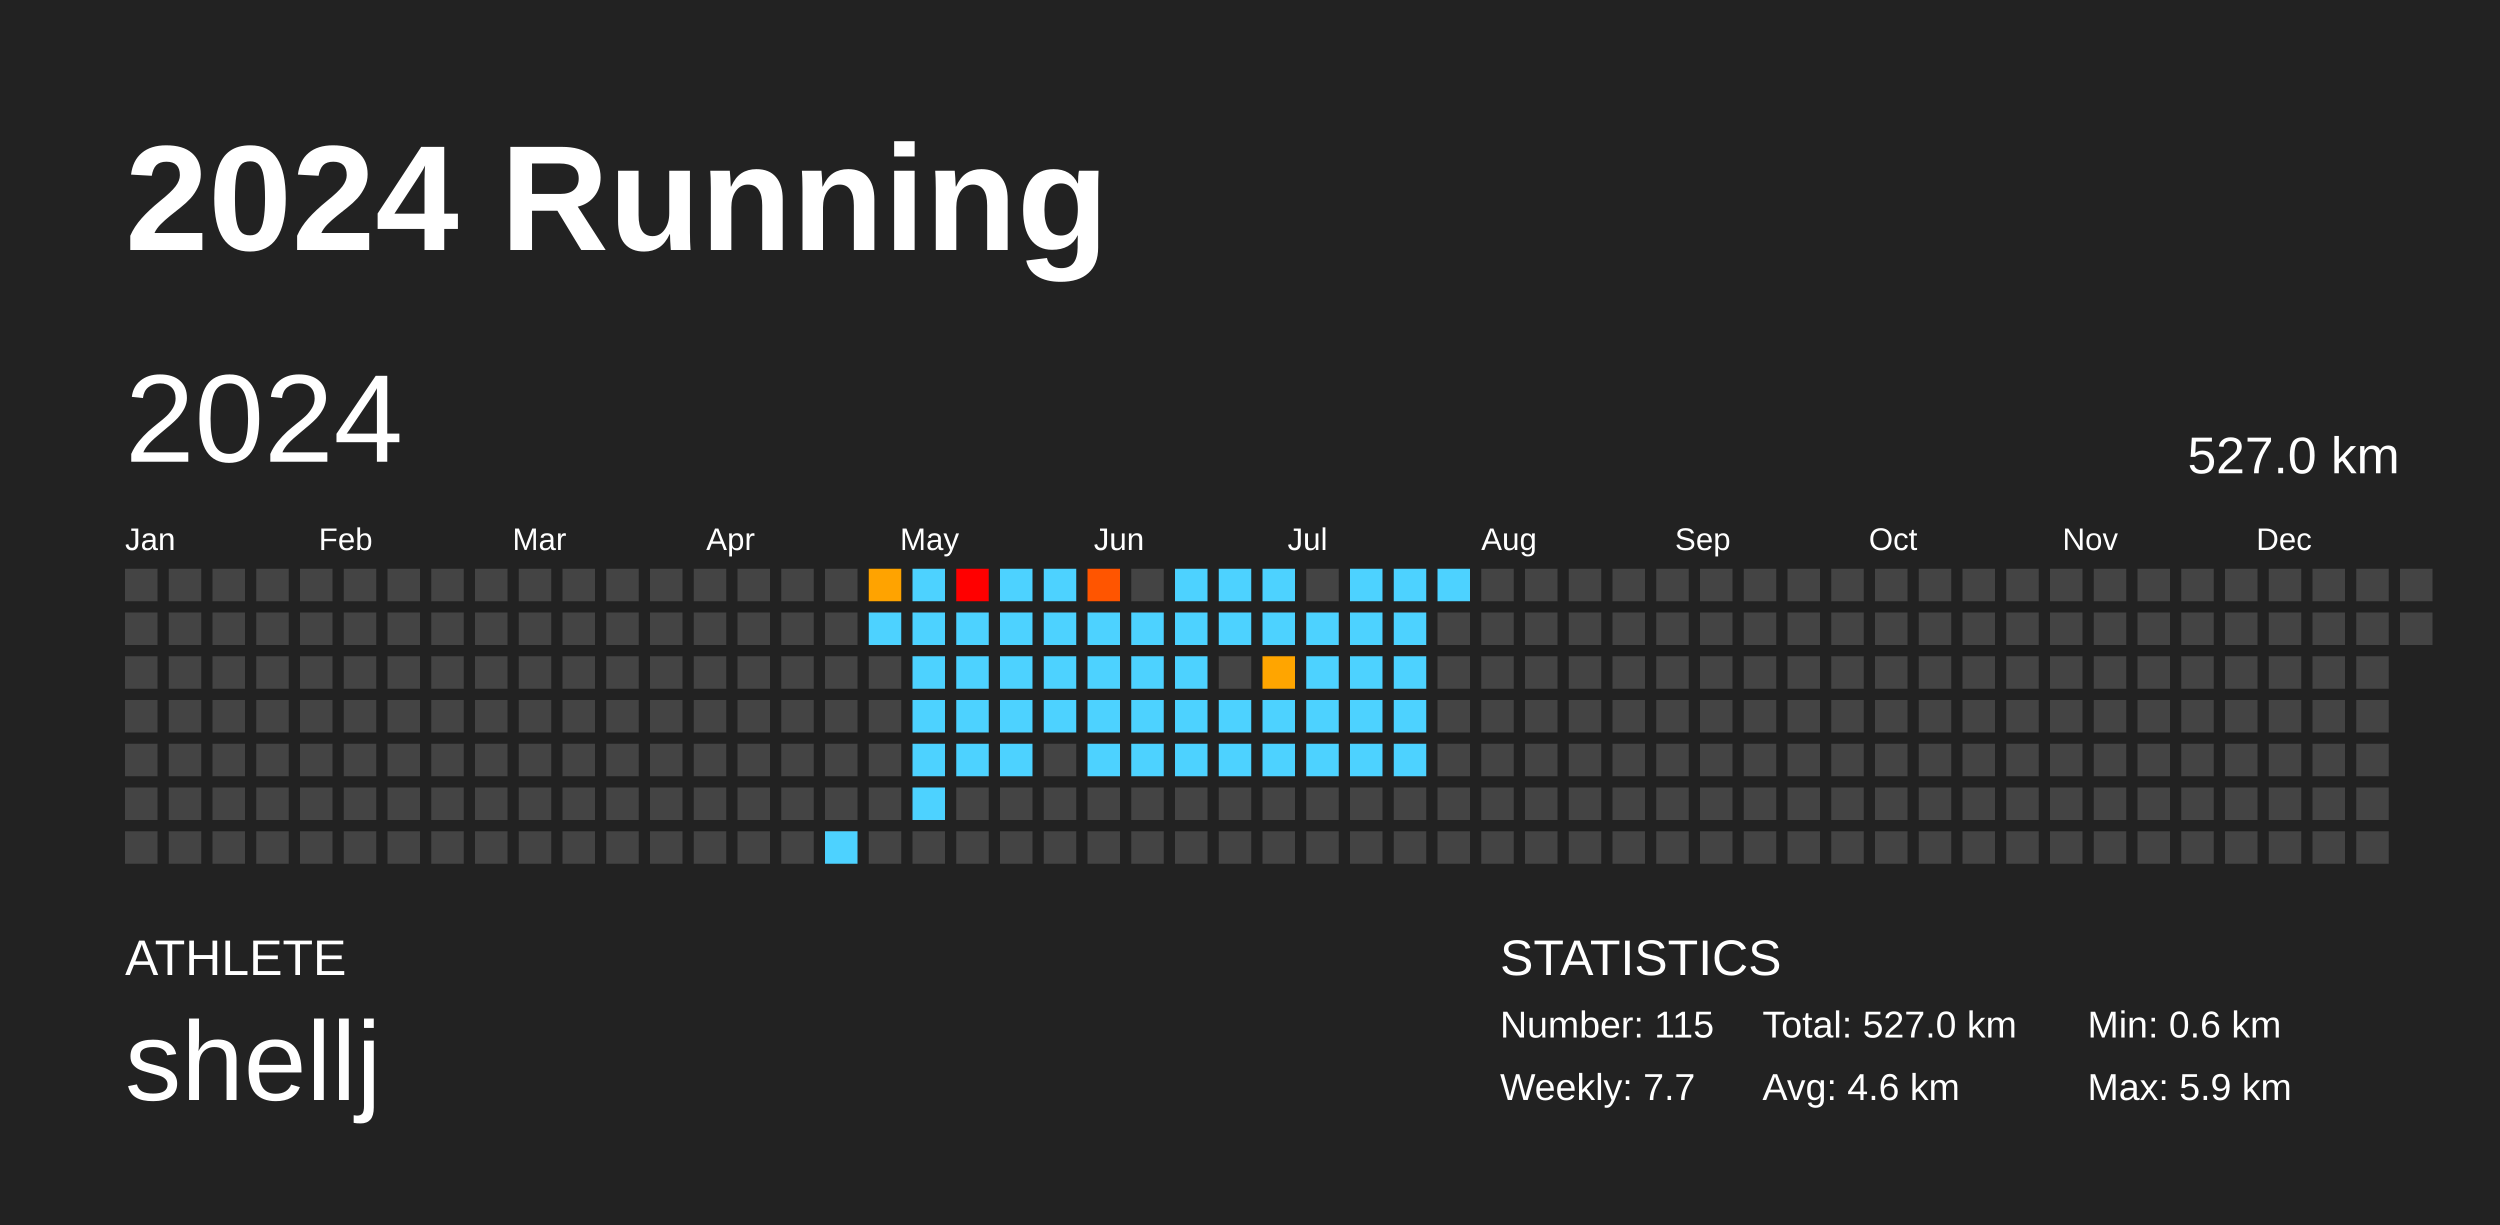
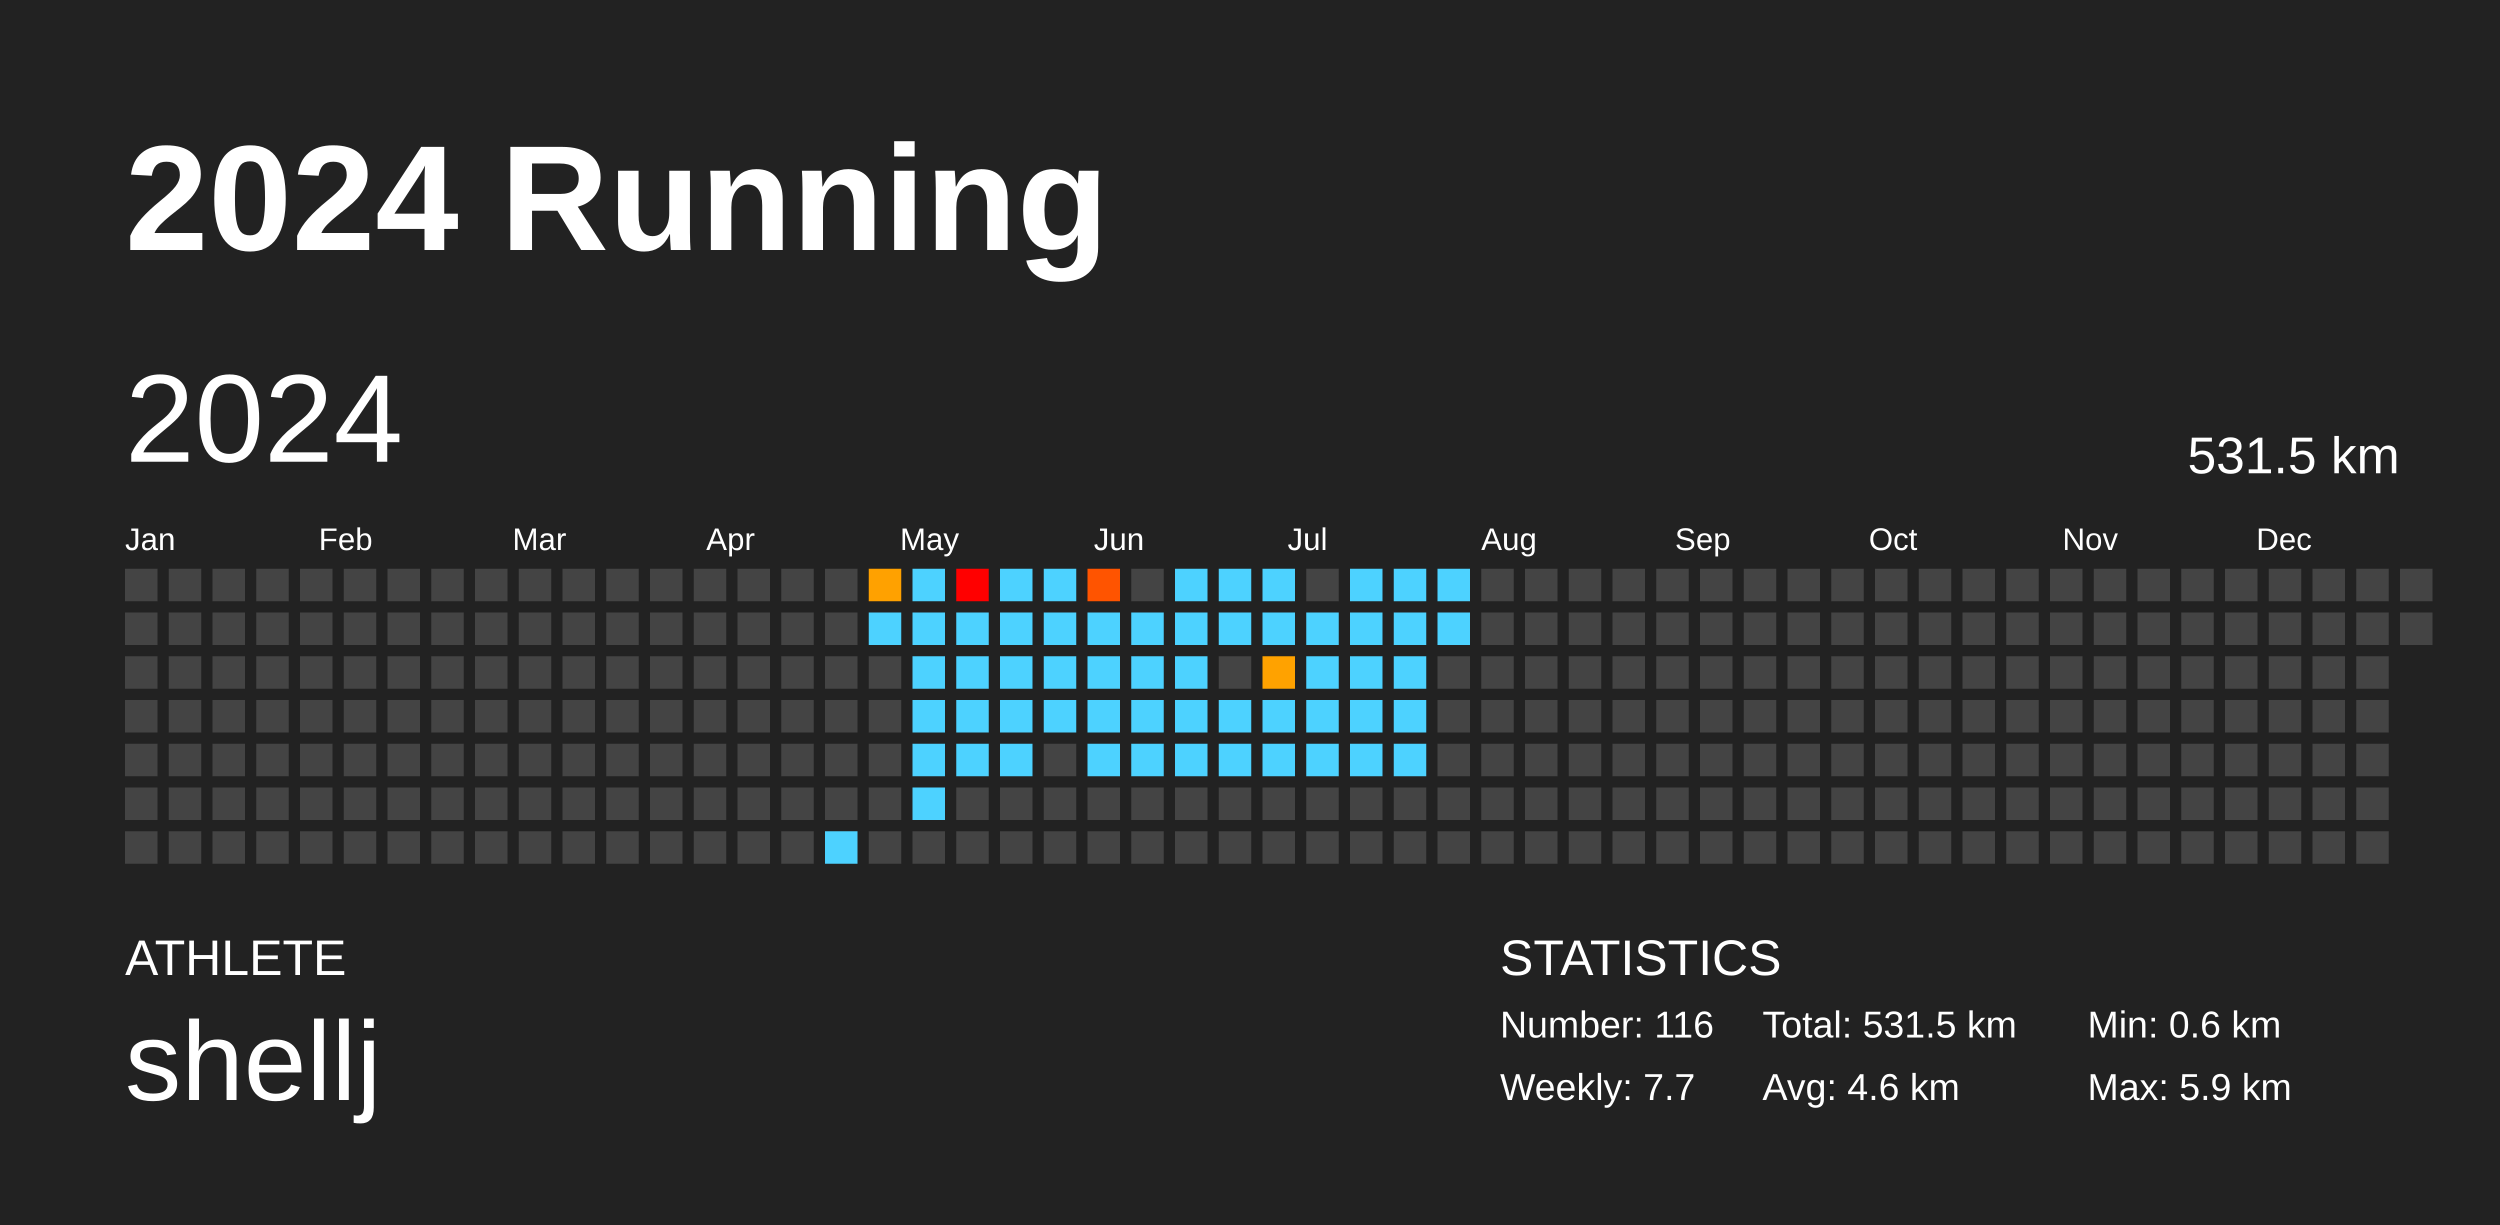
<svg xmlns="http://www.w3.org/2000/svg" baseProfile="full" height="98mm" version="1.1" viewBox="0,0,200,98" width="200mm">
  <defs />
  <rect fill="#222222" height="98" width="200" x="0" y="0" />
  <text fill="#FFFFFF" style="font-size:12px; font-family:Arial; font-weight:bold;" x="10" y="20">2024 Running</text>
  <text fill="#FFFFFF" style="font-size:4px; font-family:Arial" x="10" y="78">ATHLETE</text>
  <text fill="#FFFFFF" style="font-size:9px; font-family:Arial" x="10" y="88">shellj</text>
  <text fill="#FFFFFF" style="font-size:4px; font-family:Arial" x="120" y="78">STATISTICS</text>
-   <text fill="#FFFFFF" style="font-size:3px; font-family:Arial" x="120" y="83">Number: 115</text>
+   <text fill="#FFFFFF" style="font-size:3px; font-family:Arial" x="120" y="83">Number: 116</text>
  <text fill="#FFFFFF" style="font-size:3px; font-family:Arial" x="120" y="88">Weekly: 7.7</text>
-   <text fill="#FFFFFF" style="font-size:3px; font-family:Arial" x="141" y="83">Total: 527.0 km</text>
+   <text fill="#FFFFFF" style="font-size:3px; font-family:Arial" x="141" y="83">Total: 531.5 km</text>
  <text fill="#FFFFFF" style="font-size:3px; font-family:Arial" x="141" y="88">Avg: 4.6 km</text>
  <text fill="#FFFFFF" style="font-size:3px; font-family:Arial" x="167" y="83">Min: 0.6 km</text>
  <text fill="#FFFFFF" style="font-size:3px; font-family:Arial" x="167" y="88">Max: 5.9 km</text>
  <text dominant-baseline="hanging" fill="#FFFFFF" style="font-size:10.0px; font-family:Arial;" x="10" y="30">2024</text>
-   <text dominant-baseline="hanging" fill="#FFFFFF" style="font-size:4.125px; font-family:Arial;" x="175" y="35">527.0 km</text>
+   <text dominant-baseline="hanging" fill="#FFFFFF" style="font-size:4.125px; font-family:Arial;" x="175" y="35">531.5 km</text>
  <text fill="#FFFFFF" style="font-size:2.5px; font-family:Arial" x="10.0" y="44">Jan</text>
  <text fill="#FFFFFF" style="font-size:2.5px; font-family:Arial" x="25.5" y="44">Feb</text>
  <text fill="#FFFFFF" style="font-size:2.5px; font-family:Arial" x="41.0" y="44">Mar</text>
  <text fill="#FFFFFF" style="font-size:2.5px; font-family:Arial" x="56.5" y="44">Apr</text>
  <text fill="#FFFFFF" style="font-size:2.5px; font-family:Arial" x="72.0" y="44">May</text>
  <text fill="#FFFFFF" style="font-size:2.5px; font-family:Arial" x="87.5" y="44">Jun</text>
  <text fill="#FFFFFF" style="font-size:2.5px; font-family:Arial" x="103.0" y="44">Jul</text>
  <text fill="#FFFFFF" style="font-size:2.5px; font-family:Arial" x="118.5" y="44">Aug</text>
  <text fill="#FFFFFF" style="font-size:2.5px; font-family:Arial" x="134.0" y="44">Sep</text>
  <text fill="#FFFFFF" style="font-size:2.5px; font-family:Arial" x="149.5" y="44">Oct</text>
  <text fill="#FFFFFF" style="font-size:2.5px; font-family:Arial" x="165.0" y="44">Nov</text>
  <text fill="#FFFFFF" style="font-size:2.5px; font-family:Arial" x="180.5" y="44">Dec</text>
  <rect fill="#444444" height="2.6" width="2.6" x="10.0" y="45.5" />
  <rect fill="#444444" height="2.6" width="2.6" x="10.0" y="49.0" />
  <rect fill="#444444" height="2.6" width="2.6" x="10.0" y="52.5" />
  <rect fill="#444444" height="2.6" width="2.6" x="10.0" y="56.0" />
  <rect fill="#444444" height="2.6" width="2.6" x="10.0" y="59.5" />
  <rect fill="#444444" height="2.6" width="2.6" x="10.0" y="63.0" />
  <rect fill="#444444" height="2.6" width="2.6" x="10.0" y="66.5" />
  <rect fill="#444444" height="2.6" width="2.6" x="13.5" y="45.5" />
  <rect fill="#444444" height="2.6" width="2.6" x="13.5" y="49.0" />
  <rect fill="#444444" height="2.6" width="2.6" x="13.5" y="52.5" />
  <rect fill="#444444" height="2.6" width="2.6" x="13.5" y="56.0" />
  <rect fill="#444444" height="2.6" width="2.6" x="13.5" y="59.5" />
  <rect fill="#444444" height="2.6" width="2.6" x="13.5" y="63.0" />
  <rect fill="#444444" height="2.6" width="2.6" x="13.5" y="66.5" />
  <rect fill="#444444" height="2.6" width="2.6" x="17.0" y="45.5" />
  <rect fill="#444444" height="2.6" width="2.6" x="17.0" y="49.0" />
  <rect fill="#444444" height="2.6" width="2.6" x="17.0" y="52.5" />
  <rect fill="#444444" height="2.6" width="2.6" x="17.0" y="56.0" />
  <rect fill="#444444" height="2.6" width="2.6" x="17.0" y="59.5" />
  <rect fill="#444444" height="2.6" width="2.6" x="17.0" y="63.0" />
  <rect fill="#444444" height="2.6" width="2.6" x="17.0" y="66.5" />
  <rect fill="#444444" height="2.6" width="2.6" x="20.5" y="45.5" />
  <rect fill="#444444" height="2.6" width="2.6" x="20.5" y="49.0" />
  <rect fill="#444444" height="2.6" width="2.6" x="20.5" y="52.5" />
  <rect fill="#444444" height="2.6" width="2.6" x="20.5" y="56.0" />
  <rect fill="#444444" height="2.6" width="2.6" x="20.5" y="59.5" />
  <rect fill="#444444" height="2.6" width="2.6" x="20.5" y="63.0" />
  <rect fill="#444444" height="2.6" width="2.6" x="20.5" y="66.5" />
  <rect fill="#444444" height="2.6" width="2.6" x="24.0" y="45.5" />
  <rect fill="#444444" height="2.6" width="2.6" x="24.0" y="49.0" />
  <rect fill="#444444" height="2.6" width="2.6" x="24.0" y="52.5" />
  <rect fill="#444444" height="2.6" width="2.6" x="24.0" y="56.0" />
  <rect fill="#444444" height="2.6" width="2.6" x="24.0" y="59.5" />
  <rect fill="#444444" height="2.6" width="2.6" x="24.0" y="63.0" />
  <rect fill="#444444" height="2.6" width="2.6" x="24.0" y="66.5" />
  <rect fill="#444444" height="2.6" width="2.6" x="27.5" y="45.5" />
  <rect fill="#444444" height="2.6" width="2.6" x="27.5" y="49.0" />
  <rect fill="#444444" height="2.6" width="2.6" x="27.5" y="52.5" />
  <rect fill="#444444" height="2.6" width="2.6" x="27.5" y="56.0" />
  <rect fill="#444444" height="2.6" width="2.6" x="27.5" y="59.5" />
  <rect fill="#444444" height="2.6" width="2.6" x="27.5" y="63.0" />
  <rect fill="#444444" height="2.6" width="2.6" x="27.5" y="66.5" />
  <rect fill="#444444" height="2.6" width="2.6" x="31.0" y="45.5" />
  <rect fill="#444444" height="2.6" width="2.6" x="31.0" y="49.0" />
  <rect fill="#444444" height="2.6" width="2.6" x="31.0" y="52.5" />
  <rect fill="#444444" height="2.6" width="2.6" x="31.0" y="56.0" />
  <rect fill="#444444" height="2.6" width="2.6" x="31.0" y="59.5" />
  <rect fill="#444444" height="2.6" width="2.6" x="31.0" y="63.0" />
  <rect fill="#444444" height="2.6" width="2.6" x="31.0" y="66.5" />
  <rect fill="#444444" height="2.6" width="2.6" x="34.5" y="45.5" />
  <rect fill="#444444" height="2.6" width="2.6" x="34.5" y="49.0" />
  <rect fill="#444444" height="2.6" width="2.6" x="34.5" y="52.5" />
  <rect fill="#444444" height="2.6" width="2.6" x="34.5" y="56.0" />
  <rect fill="#444444" height="2.6" width="2.6" x="34.5" y="59.5" />
  <rect fill="#444444" height="2.6" width="2.6" x="34.5" y="63.0" />
  <rect fill="#444444" height="2.6" width="2.6" x="34.5" y="66.5" />
  <rect fill="#444444" height="2.6" width="2.6" x="38.0" y="45.5" />
  <rect fill="#444444" height="2.6" width="2.6" x="38.0" y="49.0" />
  <rect fill="#444444" height="2.6" width="2.6" x="38.0" y="52.5" />
  <rect fill="#444444" height="2.6" width="2.6" x="38.0" y="56.0" />
  <rect fill="#444444" height="2.6" width="2.6" x="38.0" y="59.5" />
  <rect fill="#444444" height="2.6" width="2.6" x="38.0" y="63.0" />
  <rect fill="#444444" height="2.6" width="2.6" x="38.0" y="66.5" />
  <rect fill="#444444" height="2.6" width="2.6" x="41.5" y="45.5" />
  <rect fill="#444444" height="2.6" width="2.6" x="41.5" y="49.0" />
  <rect fill="#444444" height="2.6" width="2.6" x="41.5" y="52.5" />
  <rect fill="#444444" height="2.6" width="2.6" x="41.5" y="56.0" />
  <rect fill="#444444" height="2.6" width="2.6" x="41.5" y="59.5" />
  <rect fill="#444444" height="2.6" width="2.6" x="41.5" y="63.0" />
  <rect fill="#444444" height="2.6" width="2.6" x="41.5" y="66.5" />
  <rect fill="#444444" height="2.6" width="2.6" x="45.0" y="45.5" />
  <rect fill="#444444" height="2.6" width="2.6" x="45.0" y="49.0" />
  <rect fill="#444444" height="2.6" width="2.6" x="45.0" y="52.5" />
  <rect fill="#444444" height="2.6" width="2.6" x="45.0" y="56.0" />
  <rect fill="#444444" height="2.6" width="2.6" x="45.0" y="59.5" />
  <rect fill="#444444" height="2.6" width="2.6" x="45.0" y="63.0" />
  <rect fill="#444444" height="2.6" width="2.6" x="45.0" y="66.5" />
  <rect fill="#444444" height="2.6" width="2.6" x="48.5" y="45.5" />
  <rect fill="#444444" height="2.6" width="2.6" x="48.5" y="49.0" />
  <rect fill="#444444" height="2.6" width="2.6" x="48.5" y="52.5" />
  <rect fill="#444444" height="2.6" width="2.6" x="48.5" y="56.0" />
  <rect fill="#444444" height="2.6" width="2.6" x="48.5" y="59.5" />
  <rect fill="#444444" height="2.6" width="2.6" x="48.5" y="63.0" />
  <rect fill="#444444" height="2.6" width="2.6" x="48.5" y="66.5" />
  <rect fill="#444444" height="2.6" width="2.6" x="52.0" y="45.5" />
  <rect fill="#444444" height="2.6" width="2.6" x="52.0" y="49.0" />
  <rect fill="#444444" height="2.6" width="2.6" x="52.0" y="52.5" />
  <rect fill="#444444" height="2.6" width="2.6" x="52.0" y="56.0" />
  <rect fill="#444444" height="2.6" width="2.6" x="52.0" y="59.5" />
  <rect fill="#444444" height="2.6" width="2.6" x="52.0" y="63.0" />
  <rect fill="#444444" height="2.6" width="2.6" x="52.0" y="66.5" />
  <rect fill="#444444" height="2.6" width="2.6" x="55.5" y="45.5" />
  <rect fill="#444444" height="2.6" width="2.6" x="55.5" y="49.0" />
  <rect fill="#444444" height="2.6" width="2.6" x="55.5" y="52.5" />
  <rect fill="#444444" height="2.6" width="2.6" x="55.5" y="56.0" />
  <rect fill="#444444" height="2.6" width="2.6" x="55.5" y="59.5" />
  <rect fill="#444444" height="2.6" width="2.6" x="55.5" y="63.0" />
  <rect fill="#444444" height="2.6" width="2.6" x="55.5" y="66.5" />
  <rect fill="#444444" height="2.6" width="2.6" x="59.0" y="45.5" />
  <rect fill="#444444" height="2.6" width="2.6" x="59.0" y="49.0" />
  <rect fill="#444444" height="2.6" width="2.6" x="59.0" y="52.5" />
  <rect fill="#444444" height="2.6" width="2.6" x="59.0" y="56.0" />
  <rect fill="#444444" height="2.6" width="2.6" x="59.0" y="59.5" />
  <rect fill="#444444" height="2.6" width="2.6" x="59.0" y="63.0" />
  <rect fill="#444444" height="2.6" width="2.6" x="59.0" y="66.5" />
  <rect fill="#444444" height="2.6" width="2.6" x="62.5" y="45.5" />
  <rect fill="#444444" height="2.6" width="2.6" x="62.5" y="49.0" />
  <rect fill="#444444" height="2.6" width="2.6" x="62.5" y="52.5" />
  <rect fill="#444444" height="2.6" width="2.6" x="62.5" y="56.0" />
  <rect fill="#444444" height="2.6" width="2.6" x="62.5" y="59.5" />
  <rect fill="#444444" height="2.6" width="2.6" x="62.5" y="63.0" />
  <rect fill="#444444" height="2.6" width="2.6" x="62.5" y="66.5" />
  <rect fill="#444444" height="2.6" width="2.6" x="66.0" y="45.5" />
  <rect fill="#444444" height="2.6" width="2.6" x="66.0" y="49.0" />
  <rect fill="#444444" height="2.6" width="2.6" x="66.0" y="52.5" />
  <rect fill="#444444" height="2.6" width="2.6" x="66.0" y="56.0" />
  <rect fill="#444444" height="2.6" width="2.6" x="66.0" y="59.5" />
  <rect fill="#444444" height="2.6" width="2.6" x="66.0" y="63.0" />
  <rect fill="#4dd2ff" height="2.6" width="2.6" x="66.0" y="66.5" />
-   <rect fill="#ffa300" height="2.6" width="2.6" x="69.5" y="45.5" />
+   <rect fill="#ffa100" height="2.6" width="2.6" x="69.5" y="45.5" />
  <rect fill="#4dd2ff" height="2.6" width="2.6" x="69.5" y="49.0" />
  <rect fill="#444444" height="2.6" width="2.6" x="69.5" y="52.5" />
  <rect fill="#444444" height="2.6" width="2.6" x="69.5" y="56.0" />
  <rect fill="#444444" height="2.6" width="2.6" x="69.5" y="59.5" />
  <rect fill="#444444" height="2.6" width="2.6" x="69.5" y="63.0" />
  <rect fill="#444444" height="2.6" width="2.6" x="69.5" y="66.5" />
  <rect fill="#4dd2ff" height="2.6" width="2.6" x="73.0" y="45.5" />
  <rect fill="#4dd2ff" height="2.6" width="2.6" x="73.0" y="49.0" />
  <rect fill="#4dd2ff" height="2.6" width="2.6" x="73.0" y="52.5" />
  <rect fill="#4dd2ff" height="2.6" width="2.6" x="73.0" y="56.0" />
  <rect fill="#4dd2ff" height="2.6" width="2.6" x="73.0" y="59.5" />
  <rect fill="#4dd2ff" height="2.6" width="2.6" x="73.0" y="63.0" />
  <rect fill="#444444" height="2.6" width="2.6" x="73.0" y="66.5" />
  <rect fill="red" height="2.6" width="2.6" x="76.5" y="45.5" />
  <rect fill="#4dd2ff" height="2.6" width="2.6" x="76.5" y="49.0" />
  <rect fill="#4dd2ff" height="2.6" width="2.6" x="76.5" y="52.5" />
  <rect fill="#4dd2ff" height="2.6" width="2.6" x="76.5" y="56.0" />
  <rect fill="#4dd2ff" height="2.6" width="2.6" x="76.5" y="59.5" />
  <rect fill="#444444" height="2.6" width="2.6" x="76.5" y="63.0" />
  <rect fill="#444444" height="2.6" width="2.6" x="76.5" y="66.5" />
  <rect fill="#4dd2ff" height="2.6" width="2.6" x="80.0" y="45.5" />
  <rect fill="#4dd2ff" height="2.6" width="2.6" x="80.0" y="49.0" />
  <rect fill="#4dd2ff" height="2.6" width="2.6" x="80.0" y="52.5" />
  <rect fill="#4dd2ff" height="2.6" width="2.6" x="80.0" y="56.0" />
  <rect fill="#4dd2ff" height="2.6" width="2.6" x="80.0" y="59.5" />
  <rect fill="#444444" height="2.6" width="2.6" x="80.0" y="63.0" />
  <rect fill="#444444" height="2.6" width="2.6" x="80.0" y="66.5" />
  <rect fill="#4dd2ff" height="2.6" width="2.6" x="83.5" y="45.5" />
  <rect fill="#4dd2ff" height="2.6" width="2.6" x="83.5" y="49.0" />
  <rect fill="#4dd2ff" height="2.6" width="2.6" x="83.5" y="52.5" />
  <rect fill="#4dd2ff" height="2.6" width="2.6" x="83.5" y="56.0" />
  <rect fill="#444444" height="2.6" width="2.6" x="83.5" y="59.5" />
  <rect fill="#444444" height="2.6" width="2.6" x="83.5" y="63.0" />
  <rect fill="#444444" height="2.6" width="2.6" x="83.5" y="66.5" />
-   <rect fill="#ff5500" height="2.6" width="2.6" x="87.0" y="45.5" />
+   <rect fill="#ff5400" height="2.6" width="2.6" x="87.0" y="45.5" />
  <rect fill="#4dd2ff" height="2.6" width="2.6" x="87.0" y="49.0" />
  <rect fill="#4dd2ff" height="2.6" width="2.6" x="87.0" y="52.5" />
  <rect fill="#4dd2ff" height="2.6" width="2.6" x="87.0" y="56.0" />
  <rect fill="#4dd2ff" height="2.6" width="2.6" x="87.0" y="59.5" />
  <rect fill="#444444" height="2.6" width="2.6" x="87.0" y="63.0" />
  <rect fill="#444444" height="2.6" width="2.6" x="87.0" y="66.5" />
  <rect fill="#444444" height="2.6" width="2.6" x="90.5" y="45.5" />
  <rect fill="#4dd2ff" height="2.6" width="2.6" x="90.5" y="49.0" />
  <rect fill="#4dd2ff" height="2.6" width="2.6" x="90.5" y="52.5" />
  <rect fill="#4dd2ff" height="2.6" width="2.6" x="90.5" y="56.0" />
  <rect fill="#4dd2ff" height="2.6" width="2.6" x="90.5" y="59.5" />
  <rect fill="#444444" height="2.6" width="2.6" x="90.5" y="63.0" />
  <rect fill="#444444" height="2.6" width="2.6" x="90.5" y="66.5" />
  <rect fill="#4dd2ff" height="2.6" width="2.6" x="94.0" y="45.5" />
  <rect fill="#4dd2ff" height="2.6" width="2.6" x="94.0" y="49.0" />
  <rect fill="#4dd2ff" height="2.6" width="2.6" x="94.0" y="52.5" />
  <rect fill="#4dd2ff" height="2.6" width="2.6" x="94.0" y="56.0" />
  <rect fill="#4dd2ff" height="2.6" width="2.6" x="94.0" y="59.5" />
  <rect fill="#444444" height="2.6" width="2.6" x="94.0" y="63.0" />
  <rect fill="#444444" height="2.6" width="2.6" x="94.0" y="66.5" />
  <rect fill="#4dd2ff" height="2.6" width="2.6" x="97.5" y="45.5" />
  <rect fill="#4dd2ff" height="2.6" width="2.6" x="97.5" y="49.0" />
  <rect fill="#444444" height="2.6" width="2.6" x="97.5" y="52.5" />
  <rect fill="#4dd2ff" height="2.6" width="2.6" x="97.5" y="56.0" />
  <rect fill="#4dd2ff" height="2.6" width="2.6" x="97.5" y="59.5" />
  <rect fill="#444444" height="2.6" width="2.6" x="97.5" y="63.0" />
  <rect fill="#444444" height="2.6" width="2.6" x="97.5" y="66.5" />
  <rect fill="#4dd2ff" height="2.6" width="2.6" x="101.0" y="45.5" />
  <rect fill="#4dd2ff" height="2.6" width="2.6" x="101.0" y="49.0" />
-   <rect fill="#ffa500" height="2.6" width="2.6" x="101.0" y="52.5" />
+   <rect fill="#ffa200" height="2.6" width="2.6" x="101.0" y="52.5" />
  <rect fill="#4dd2ff" height="2.6" width="2.6" x="101.0" y="56.0" />
  <rect fill="#4dd2ff" height="2.6" width="2.6" x="101.0" y="59.5" />
  <rect fill="#444444" height="2.6" width="2.6" x="101.0" y="63.0" />
  <rect fill="#444444" height="2.6" width="2.6" x="101.0" y="66.5" />
  <rect fill="#444444" height="2.6" width="2.6" x="104.5" y="45.5" />
  <rect fill="#4dd2ff" height="2.6" width="2.6" x="104.5" y="49.0" />
  <rect fill="#4dd2ff" height="2.6" width="2.6" x="104.5" y="52.5" />
  <rect fill="#4dd2ff" height="2.6" width="2.6" x="104.5" y="56.0" />
  <rect fill="#4dd2ff" height="2.6" width="2.6" x="104.5" y="59.5" />
  <rect fill="#444444" height="2.6" width="2.6" x="104.5" y="63.0" />
  <rect fill="#444444" height="2.6" width="2.6" x="104.5" y="66.5" />
  <rect fill="#4dd2ff" height="2.6" width="2.6" x="108.0" y="45.5" />
  <rect fill="#4dd2ff" height="2.6" width="2.6" x="108.0" y="49.0" />
  <rect fill="#4dd2ff" height="2.6" width="2.6" x="108.0" y="52.5" />
  <rect fill="#4dd2ff" height="2.6" width="2.6" x="108.0" y="56.0" />
  <rect fill="#4dd2ff" height="2.6" width="2.6" x="108.0" y="59.5" />
  <rect fill="#444444" height="2.6" width="2.6" x="108.0" y="63.0" />
  <rect fill="#444444" height="2.6" width="2.6" x="108.0" y="66.5" />
  <rect fill="#4dd2ff" height="2.6" width="2.6" x="111.5" y="45.5" />
  <rect fill="#4dd2ff" height="2.6" width="2.6" x="111.5" y="49.0" />
  <rect fill="#4dd2ff" height="2.6" width="2.6" x="111.5" y="52.5" />
  <rect fill="#4dd2ff" height="2.6" width="2.6" x="111.5" y="56.0" />
  <rect fill="#4dd2ff" height="2.6" width="2.6" x="111.5" y="59.5" />
  <rect fill="#444444" height="2.6" width="2.6" x="111.5" y="63.0" />
  <rect fill="#444444" height="2.6" width="2.6" x="111.5" y="66.5" />
  <rect fill="#4dd2ff" height="2.6" width="2.6" x="115.0" y="45.5" />
-   <rect fill="#444444" height="2.6" width="2.6" x="115.0" y="49.0" />
+   <rect fill="#4dd2ff" height="2.6" width="2.6" x="115.0" y="49.0" />
  <rect fill="#444444" height="2.6" width="2.6" x="115.0" y="52.5" />
  <rect fill="#444444" height="2.6" width="2.6" x="115.0" y="56.0" />
  <rect fill="#444444" height="2.6" width="2.6" x="115.0" y="59.5" />
  <rect fill="#444444" height="2.6" width="2.6" x="115.0" y="63.0" />
  <rect fill="#444444" height="2.6" width="2.6" x="115.0" y="66.5" />
  <rect fill="#444444" height="2.6" width="2.6" x="118.5" y="45.5" />
  <rect fill="#444444" height="2.6" width="2.6" x="118.5" y="49.0" />
  <rect fill="#444444" height="2.6" width="2.6" x="118.5" y="52.5" />
  <rect fill="#444444" height="2.6" width="2.6" x="118.5" y="56.0" />
  <rect fill="#444444" height="2.6" width="2.6" x="118.5" y="59.5" />
  <rect fill="#444444" height="2.6" width="2.6" x="118.5" y="63.0" />
  <rect fill="#444444" height="2.6" width="2.6" x="118.5" y="66.5" />
  <rect fill="#444444" height="2.6" width="2.6" x="122.0" y="45.5" />
  <rect fill="#444444" height="2.6" width="2.6" x="122.0" y="49.0" />
  <rect fill="#444444" height="2.6" width="2.6" x="122.0" y="52.5" />
  <rect fill="#444444" height="2.6" width="2.6" x="122.0" y="56.0" />
  <rect fill="#444444" height="2.6" width="2.6" x="122.0" y="59.5" />
  <rect fill="#444444" height="2.6" width="2.6" x="122.0" y="63.0" />
  <rect fill="#444444" height="2.6" width="2.6" x="122.0" y="66.5" />
  <rect fill="#444444" height="2.6" width="2.6" x="125.5" y="45.5" />
  <rect fill="#444444" height="2.6" width="2.6" x="125.5" y="49.0" />
  <rect fill="#444444" height="2.6" width="2.6" x="125.5" y="52.5" />
  <rect fill="#444444" height="2.6" width="2.6" x="125.5" y="56.0" />
  <rect fill="#444444" height="2.6" width="2.6" x="125.5" y="59.5" />
  <rect fill="#444444" height="2.6" width="2.6" x="125.5" y="63.0" />
  <rect fill="#444444" height="2.6" width="2.6" x="125.5" y="66.5" />
  <rect fill="#444444" height="2.6" width="2.6" x="129.0" y="45.5" />
  <rect fill="#444444" height="2.6" width="2.6" x="129.0" y="49.0" />
  <rect fill="#444444" height="2.6" width="2.6" x="129.0" y="52.5" />
  <rect fill="#444444" height="2.6" width="2.6" x="129.0" y="56.0" />
  <rect fill="#444444" height="2.6" width="2.6" x="129.0" y="59.5" />
  <rect fill="#444444" height="2.6" width="2.6" x="129.0" y="63.0" />
  <rect fill="#444444" height="2.6" width="2.6" x="129.0" y="66.5" />
  <rect fill="#444444" height="2.6" width="2.6" x="132.5" y="45.5" />
  <rect fill="#444444" height="2.6" width="2.6" x="132.5" y="49.0" />
  <rect fill="#444444" height="2.6" width="2.6" x="132.5" y="52.5" />
  <rect fill="#444444" height="2.6" width="2.6" x="132.5" y="56.0" />
  <rect fill="#444444" height="2.6" width="2.6" x="132.5" y="59.5" />
  <rect fill="#444444" height="2.6" width="2.6" x="132.5" y="63.0" />
  <rect fill="#444444" height="2.6" width="2.6" x="132.5" y="66.5" />
  <rect fill="#444444" height="2.6" width="2.6" x="136.0" y="45.5" />
  <rect fill="#444444" height="2.6" width="2.6" x="136.0" y="49.0" />
  <rect fill="#444444" height="2.6" width="2.6" x="136.0" y="52.5" />
  <rect fill="#444444" height="2.6" width="2.6" x="136.0" y="56.0" />
  <rect fill="#444444" height="2.6" width="2.6" x="136.0" y="59.5" />
  <rect fill="#444444" height="2.6" width="2.6" x="136.0" y="63.0" />
  <rect fill="#444444" height="2.6" width="2.6" x="136.0" y="66.5" />
  <rect fill="#444444" height="2.6" width="2.6" x="139.5" y="45.5" />
  <rect fill="#444444" height="2.6" width="2.6" x="139.5" y="49.0" />
  <rect fill="#444444" height="2.6" width="2.6" x="139.5" y="52.5" />
  <rect fill="#444444" height="2.6" width="2.6" x="139.5" y="56.0" />
  <rect fill="#444444" height="2.6" width="2.6" x="139.5" y="59.5" />
  <rect fill="#444444" height="2.6" width="2.6" x="139.5" y="63.0" />
  <rect fill="#444444" height="2.6" width="2.6" x="139.5" y="66.5" />
  <rect fill="#444444" height="2.6" width="2.6" x="143.0" y="45.5" />
  <rect fill="#444444" height="2.6" width="2.6" x="143.0" y="49.0" />
  <rect fill="#444444" height="2.6" width="2.6" x="143.0" y="52.5" />
  <rect fill="#444444" height="2.6" width="2.6" x="143.0" y="56.0" />
  <rect fill="#444444" height="2.6" width="2.6" x="143.0" y="59.5" />
  <rect fill="#444444" height="2.6" width="2.6" x="143.0" y="63.0" />
  <rect fill="#444444" height="2.6" width="2.6" x="143.0" y="66.5" />
  <rect fill="#444444" height="2.6" width="2.6" x="146.5" y="45.5" />
  <rect fill="#444444" height="2.6" width="2.6" x="146.5" y="49.0" />
  <rect fill="#444444" height="2.6" width="2.6" x="146.5" y="52.5" />
  <rect fill="#444444" height="2.6" width="2.6" x="146.5" y="56.0" />
  <rect fill="#444444" height="2.6" width="2.6" x="146.5" y="59.5" />
  <rect fill="#444444" height="2.6" width="2.6" x="146.5" y="63.0" />
  <rect fill="#444444" height="2.6" width="2.6" x="146.5" y="66.5" />
  <rect fill="#444444" height="2.6" width="2.6" x="150.0" y="45.5" />
  <rect fill="#444444" height="2.6" width="2.6" x="150.0" y="49.0" />
  <rect fill="#444444" height="2.6" width="2.6" x="150.0" y="52.5" />
  <rect fill="#444444" height="2.6" width="2.6" x="150.0" y="56.0" />
  <rect fill="#444444" height="2.6" width="2.6" x="150.0" y="59.5" />
  <rect fill="#444444" height="2.6" width="2.6" x="150.0" y="63.0" />
  <rect fill="#444444" height="2.6" width="2.6" x="150.0" y="66.5" />
  <rect fill="#444444" height="2.6" width="2.6" x="153.5" y="45.5" />
  <rect fill="#444444" height="2.6" width="2.6" x="153.5" y="49.0" />
  <rect fill="#444444" height="2.6" width="2.6" x="153.5" y="52.5" />
  <rect fill="#444444" height="2.6" width="2.6" x="153.5" y="56.0" />
  <rect fill="#444444" height="2.6" width="2.6" x="153.5" y="59.5" />
  <rect fill="#444444" height="2.6" width="2.6" x="153.5" y="63.0" />
  <rect fill="#444444" height="2.6" width="2.6" x="153.5" y="66.5" />
  <rect fill="#444444" height="2.6" width="2.6" x="157.0" y="45.5" />
  <rect fill="#444444" height="2.6" width="2.6" x="157.0" y="49.0" />
  <rect fill="#444444" height="2.6" width="2.6" x="157.0" y="52.5" />
  <rect fill="#444444" height="2.6" width="2.6" x="157.0" y="56.0" />
  <rect fill="#444444" height="2.6" width="2.6" x="157.0" y="59.5" />
  <rect fill="#444444" height="2.6" width="2.6" x="157.0" y="63.0" />
  <rect fill="#444444" height="2.6" width="2.6" x="157.0" y="66.5" />
  <rect fill="#444444" height="2.6" width="2.6" x="160.5" y="45.5" />
  <rect fill="#444444" height="2.6" width="2.6" x="160.5" y="49.0" />
  <rect fill="#444444" height="2.6" width="2.6" x="160.5" y="52.5" />
  <rect fill="#444444" height="2.6" width="2.6" x="160.5" y="56.0" />
  <rect fill="#444444" height="2.6" width="2.6" x="160.5" y="59.5" />
  <rect fill="#444444" height="2.6" width="2.6" x="160.5" y="63.0" />
  <rect fill="#444444" height="2.6" width="2.6" x="160.5" y="66.5" />
  <rect fill="#444444" height="2.6" width="2.6" x="164.0" y="45.5" />
  <rect fill="#444444" height="2.6" width="2.6" x="164.0" y="49.0" />
  <rect fill="#444444" height="2.6" width="2.6" x="164.0" y="52.5" />
  <rect fill="#444444" height="2.6" width="2.6" x="164.0" y="56.0" />
  <rect fill="#444444" height="2.6" width="2.6" x="164.0" y="59.5" />
  <rect fill="#444444" height="2.6" width="2.6" x="164.0" y="63.0" />
  <rect fill="#444444" height="2.6" width="2.6" x="164.0" y="66.5" />
  <rect fill="#444444" height="2.6" width="2.6" x="167.5" y="45.5" />
  <rect fill="#444444" height="2.6" width="2.6" x="167.5" y="49.0" />
  <rect fill="#444444" height="2.6" width="2.6" x="167.5" y="52.5" />
  <rect fill="#444444" height="2.6" width="2.6" x="167.5" y="56.0" />
  <rect fill="#444444" height="2.6" width="2.6" x="167.5" y="59.5" />
  <rect fill="#444444" height="2.6" width="2.6" x="167.5" y="63.0" />
  <rect fill="#444444" height="2.6" width="2.6" x="167.5" y="66.5" />
  <rect fill="#444444" height="2.6" width="2.6" x="171.0" y="45.5" />
  <rect fill="#444444" height="2.6" width="2.6" x="171.0" y="49.0" />
  <rect fill="#444444" height="2.6" width="2.6" x="171.0" y="52.5" />
  <rect fill="#444444" height="2.6" width="2.6" x="171.0" y="56.0" />
  <rect fill="#444444" height="2.6" width="2.6" x="171.0" y="59.5" />
  <rect fill="#444444" height="2.6" width="2.6" x="171.0" y="63.0" />
  <rect fill="#444444" height="2.6" width="2.6" x="171.0" y="66.5" />
  <rect fill="#444444" height="2.6" width="2.6" x="174.5" y="45.5" />
  <rect fill="#444444" height="2.6" width="2.6" x="174.5" y="49.0" />
  <rect fill="#444444" height="2.6" width="2.6" x="174.5" y="52.5" />
  <rect fill="#444444" height="2.6" width="2.6" x="174.5" y="56.0" />
  <rect fill="#444444" height="2.6" width="2.6" x="174.5" y="59.5" />
  <rect fill="#444444" height="2.6" width="2.6" x="174.5" y="63.0" />
  <rect fill="#444444" height="2.6" width="2.6" x="174.5" y="66.5" />
  <rect fill="#444444" height="2.6" width="2.6" x="178.0" y="45.5" />
  <rect fill="#444444" height="2.6" width="2.6" x="178.0" y="49.0" />
  <rect fill="#444444" height="2.6" width="2.6" x="178.0" y="52.5" />
  <rect fill="#444444" height="2.6" width="2.6" x="178.0" y="56.0" />
  <rect fill="#444444" height="2.6" width="2.6" x="178.0" y="59.5" />
  <rect fill="#444444" height="2.6" width="2.6" x="178.0" y="63.0" />
  <rect fill="#444444" height="2.6" width="2.6" x="178.0" y="66.5" />
  <rect fill="#444444" height="2.6" width="2.6" x="181.5" y="45.5" />
  <rect fill="#444444" height="2.6" width="2.6" x="181.5" y="49.0" />
  <rect fill="#444444" height="2.6" width="2.6" x="181.5" y="52.5" />
  <rect fill="#444444" height="2.6" width="2.6" x="181.5" y="56.0" />
  <rect fill="#444444" height="2.6" width="2.6" x="181.5" y="59.5" />
  <rect fill="#444444" height="2.6" width="2.6" x="181.5" y="63.0" />
  <rect fill="#444444" height="2.6" width="2.6" x="181.5" y="66.5" />
  <rect fill="#444444" height="2.6" width="2.6" x="185.0" y="45.5" />
  <rect fill="#444444" height="2.6" width="2.6" x="185.0" y="49.0" />
  <rect fill="#444444" height="2.6" width="2.6" x="185.0" y="52.5" />
  <rect fill="#444444" height="2.6" width="2.6" x="185.0" y="56.0" />
  <rect fill="#444444" height="2.6" width="2.6" x="185.0" y="59.5" />
  <rect fill="#444444" height="2.6" width="2.6" x="185.0" y="63.0" />
  <rect fill="#444444" height="2.6" width="2.6" x="185.0" y="66.5" />
  <rect fill="#444444" height="2.6" width="2.6" x="188.5" y="45.5" />
  <rect fill="#444444" height="2.6" width="2.6" x="188.5" y="49.0" />
  <rect fill="#444444" height="2.6" width="2.6" x="188.5" y="52.5" />
  <rect fill="#444444" height="2.6" width="2.6" x="188.5" y="56.0" />
  <rect fill="#444444" height="2.6" width="2.6" x="188.5" y="59.5" />
  <rect fill="#444444" height="2.6" width="2.6" x="188.5" y="63.0" />
  <rect fill="#444444" height="2.6" width="2.6" x="188.5" y="66.5" />
  <rect fill="#444444" height="2.6" width="2.6" x="192.0" y="45.5" />
  <rect fill="#444444" height="2.6" width="2.6" x="192.0" y="49.0" />
</svg>
